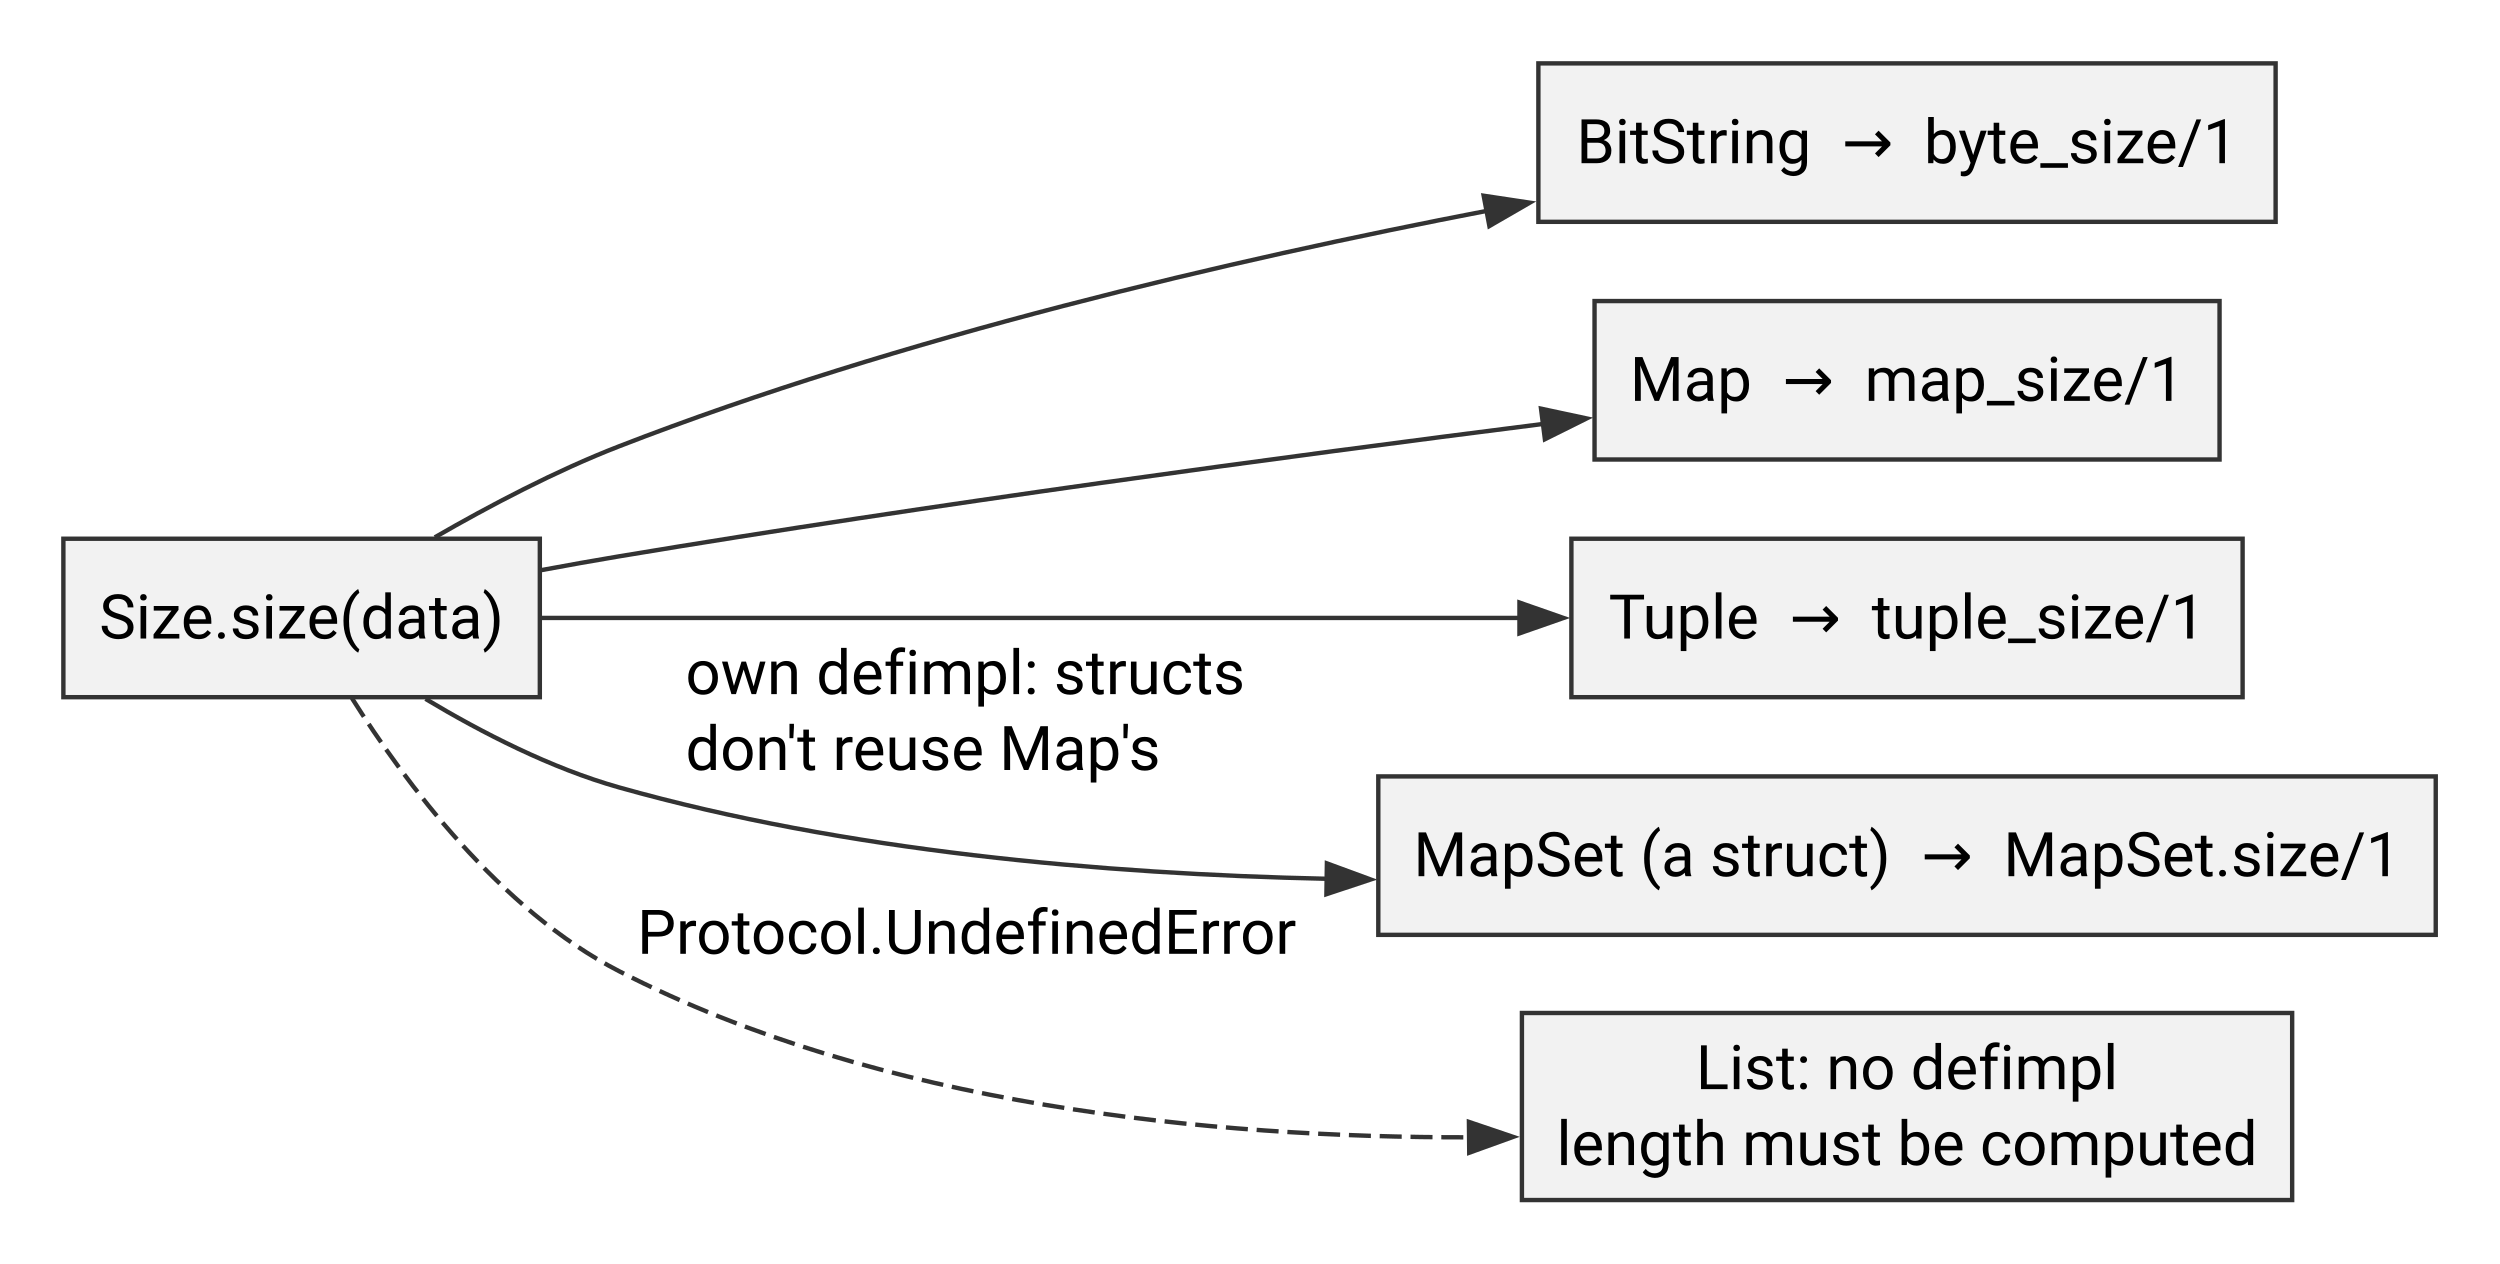
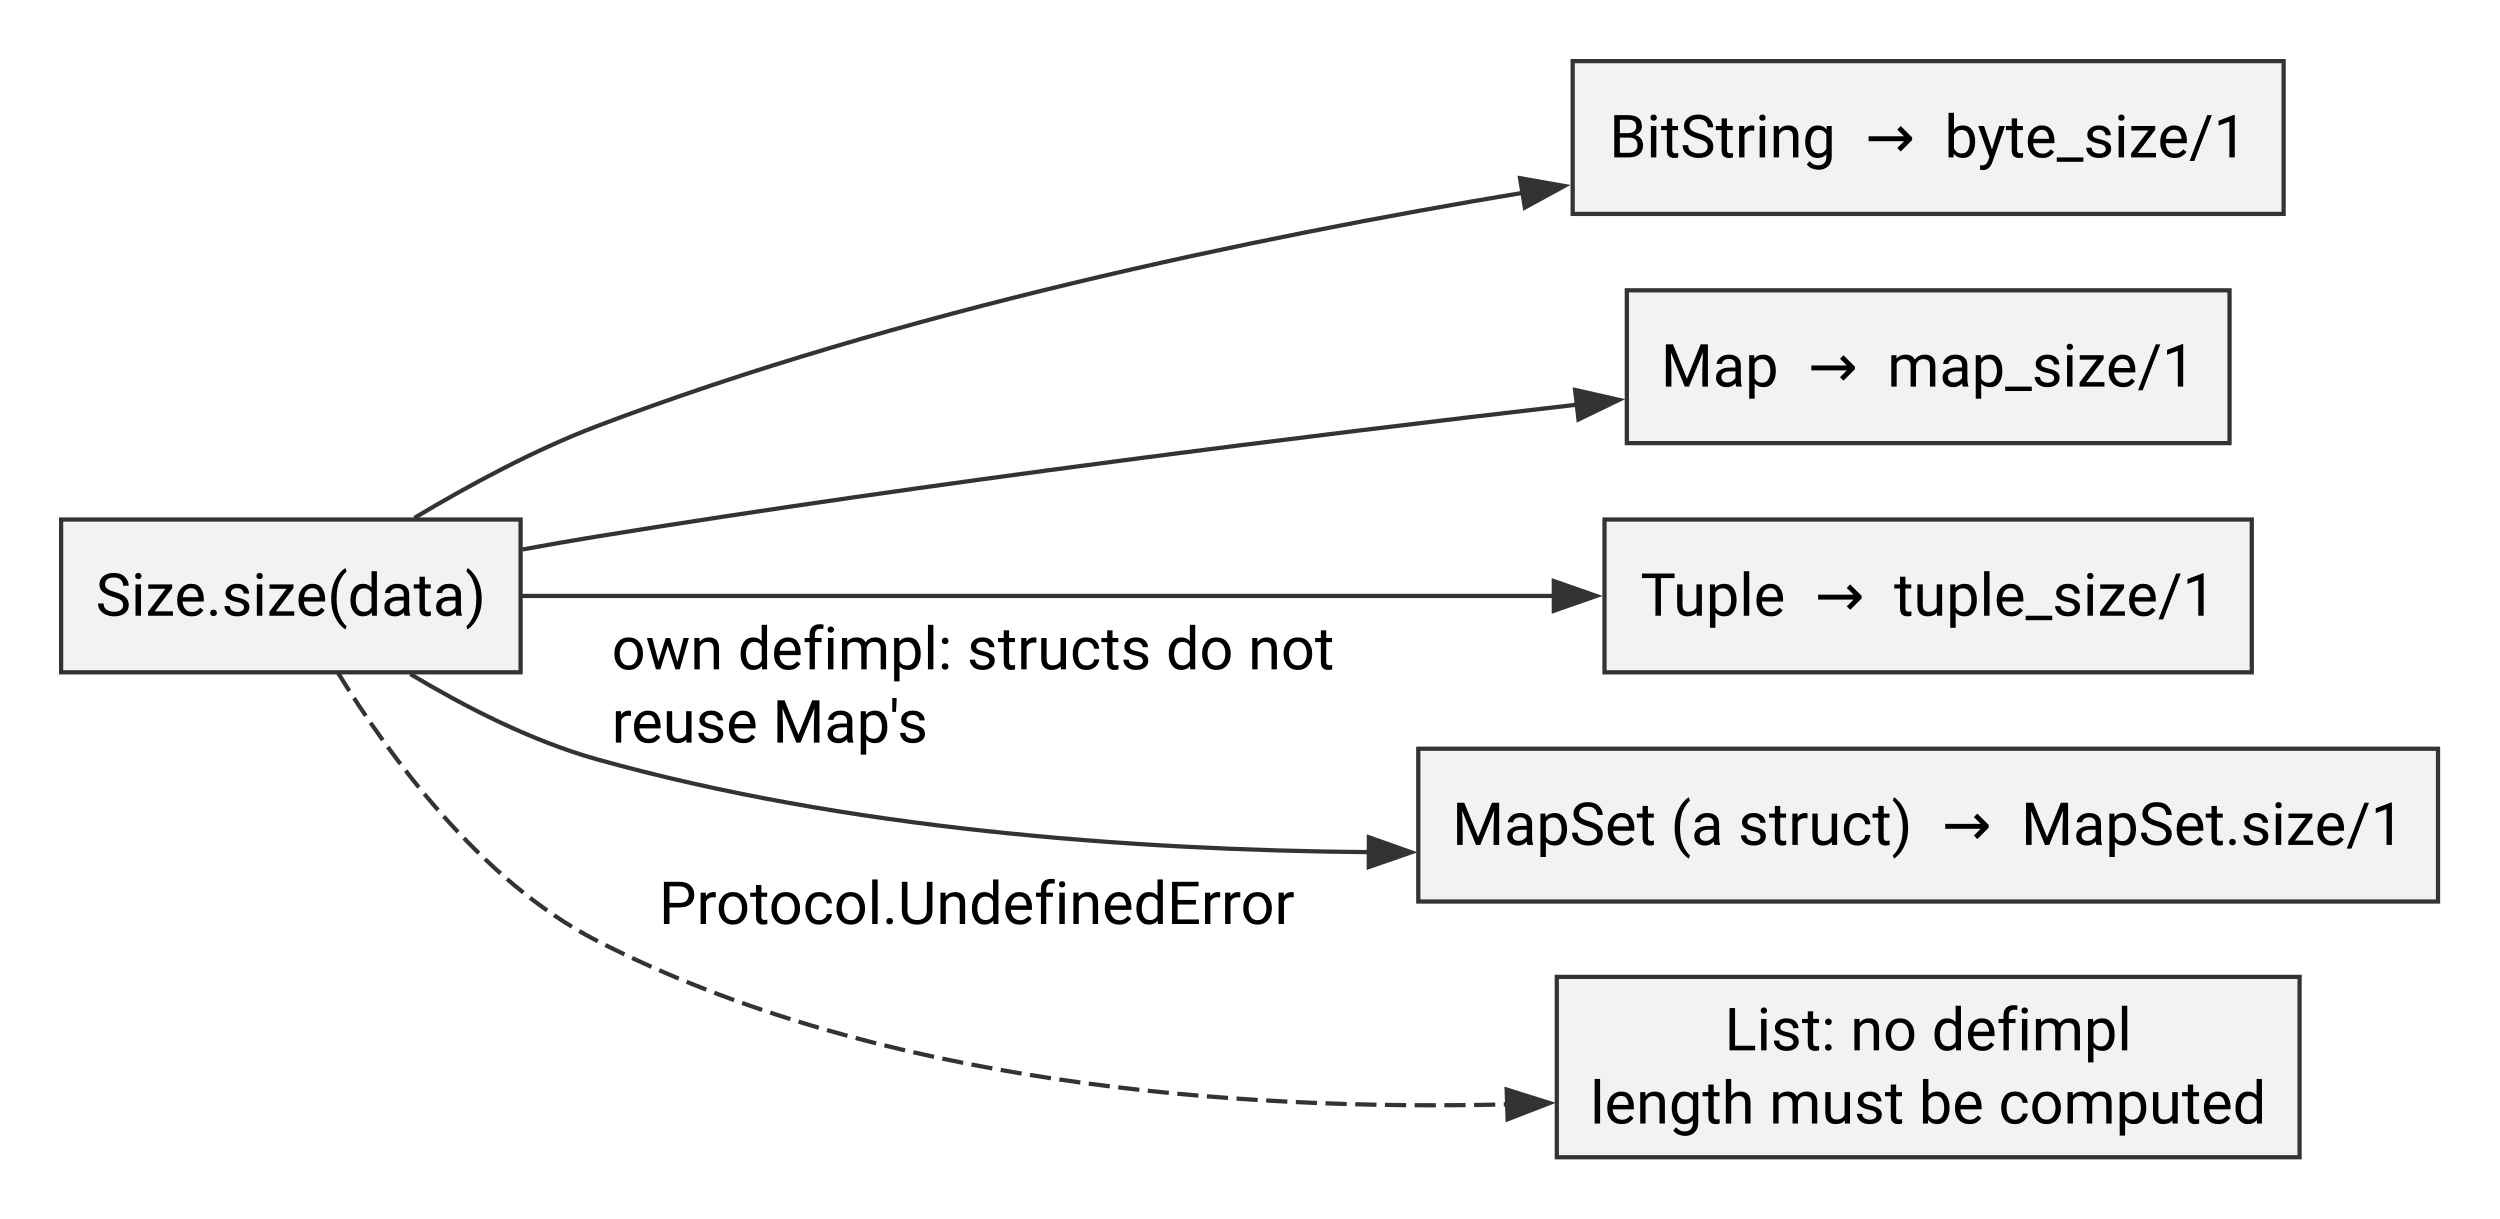
- <svg xmlns="http://www.w3.org/2000/svg" width="568pt" height="287pt" viewBox="0.00 0.00 568.00 287.00">
+ <svg xmlns="http://www.w3.org/2000/svg" width="589pt" height="287pt" viewBox="0.00 0.00 589.00 287.00">
  <g id="graph0" class="graph" transform="scale(1 1) rotate(0) translate(14.4 272.65)">
    <g id="node1" class="node hl">
      <polygon fill="#f2f2f2" stroke="#333333" points="108.25,-150.25 0,-150.25 0,-114.25 108.25,-114.25 108.25,-150.25" />
      <text xml:space="preserve" text-anchor="middle" x="54.12" y="-127.58" font-family="Roboto" font-size="14.00">Size.size(data)</text>
    </g>
    <g id="node2" class="node">
-       <polygon fill="#f2f2f2" stroke="#333333" points="502.62,-258.25 335.12,-258.25 335.12,-222.25 502.62,-222.25 502.62,-258.25" />
-       <text xml:space="preserve" text-anchor="middle" x="418.88" y="-235.57" font-family="Roboto" font-size="14.00">BitString  →  byte_size/1</text>
+       <polygon fill="#f2f2f2" stroke="#333333" points="523.62,-258.25 356.12,-258.25 356.12,-222.25 523.62,-222.25 523.62,-258.25" />
+       <text xml:space="preserve" text-anchor="middle" x="439.88" y="-235.57" font-family="Roboto" font-size="14.00">BitString  →  byte_size/1</text>
    </g>
    <g id="edge1" class="edge">
-       <path fill="none" stroke="#333333" d="M84.39,-150.57C96.92,-157.8 111.94,-165.7 126.25,-171.25 190.16,-196.05 265.53,-213.6 323.64,-224.79" />
-       <polygon fill="#333333" stroke="#333333" points="322.69,-228.18 333.16,-226.6 323.99,-221.3 322.69,-228.18" />
+       <path fill="none" stroke="#333333" d="M83.24,-150.63C95.95,-158.25 111.42,-166.61 126.25,-172.25 197.15,-199.2 281.36,-216.75 344.51,-227.25" />
+       <polygon fill="#333333" stroke="#333333" points="343.72,-230.67 354.15,-228.83 344.85,-223.76 343.72,-230.67" />
    </g>
    <g id="node3" class="node">
-       <polygon fill="#f2f2f2" stroke="#333333" points="489.88,-204.25 347.88,-204.25 347.88,-168.25 489.88,-168.25 489.88,-204.25" />
-       <text xml:space="preserve" text-anchor="middle" x="418.88" y="-181.57" font-family="Roboto" font-size="14.00">Map  →  map_size/1</text>
+       <polygon fill="#f2f2f2" stroke="#333333" points="510.88,-204.25 368.88,-204.25 368.88,-168.25 510.88,-168.25 510.88,-204.25" />
+       <text xml:space="preserve" text-anchor="middle" x="439.88" y="-181.57" font-family="Roboto" font-size="14.00">Map  →  map_size/1</text>
    </g>
    <g id="edge2" class="edge">
-       <path fill="none" stroke="#333333" d="M108.66,-143.13C114.59,-144.23 120.54,-145.3 126.25,-146.25 196.9,-158.04 277.6,-168.91 336.17,-176.33" />
-       <polygon fill="#333333" stroke="#333333" points="335.72,-179.8 346.08,-177.58 336.6,-172.86 335.72,-179.8" />
+       <path fill="none" stroke="#333333" d="M108.65,-143.19C114.58,-144.28 120.54,-145.32 126.25,-146.25 204.46,-158.94 294.22,-170.07 357.44,-177.35" />
+       <polygon fill="#333333" stroke="#333333" points="356.69,-180.78 367.02,-178.44 357.49,-173.83 356.69,-180.78" />
    </g>
    <g id="node4" class="node">
-       <polygon fill="#f2f2f2" stroke="#333333" points="495.12,-150.25 342.62,-150.25 342.62,-114.25 495.12,-114.25 495.12,-150.25" />
-       <text xml:space="preserve" text-anchor="middle" x="418.88" y="-127.58" font-family="Roboto" font-size="14.00">Tuple  →  tuple_size/1</text>
+       <polygon fill="#f2f2f2" stroke="#333333" points="516.12,-150.25 363.62,-150.25 363.62,-114.25 516.12,-114.25 516.12,-150.25" />
+       <text xml:space="preserve" text-anchor="middle" x="439.88" y="-127.58" font-family="Roboto" font-size="14.00">Tuple  →  tuple_size/1</text>
    </g>
    <g id="edge3" class="edge">
-       <path fill="none" stroke="#333333" d="M108.65,-132.25C167.18,-132.25 261.84,-132.25 331.03,-132.25" />
-       <polygon fill="#333333" stroke="#333333" points="330.82,-135.75 340.82,-132.25 330.82,-128.75 330.82,-135.75" />
+       <path fill="none" stroke="#333333" d="M108.48,-132.25C171.46,-132.25 277.07,-132.25 351.92,-132.25" />
+       <polygon fill="#333333" stroke="#333333" points="351.68,-135.75 361.68,-132.25 351.68,-128.75 351.68,-135.75" />
    </g>
    <g id="node5" class="node">
-       <polygon fill="#f2f2f2" stroke="#333333" points="539,-96.25 298.75,-96.25 298.75,-60.25 539,-60.25 539,-96.25" />
-       <text xml:space="preserve" text-anchor="middle" x="418.88" y="-73.58" font-family="Roboto" font-size="14.00">MapSet (a struct)  →  MapSet.size/1</text>
+       <polygon fill="#f2f2f2" stroke="#333333" points="560,-96.25 319.75,-96.25 319.75,-60.25 560,-60.25 560,-96.25" />
+       <text xml:space="preserve" text-anchor="middle" x="439.88" y="-73.58" font-family="Roboto" font-size="14.00">MapSet (a struct)  →  MapSet.size/1</text>
    </g>
    <g id="edge4" class="edge">
-       <path fill="none" stroke="#333333" d="M82.28,-113.86C95.05,-106.2 110.84,-98.09 126.25,-93.75 177.63,-79.27 236.08,-74.08 287.08,-72.99" />
-       <polygon fill="#333333" stroke="#333333" points="287.07,-76.49 297.01,-72.83 286.96,-69.49 287.07,-76.49" />
-       <text xml:space="preserve" text-anchor="start" x="137.88" y="-114.95" font-family="Roboto" font-size="14.00"> own defimpl: structs</text>
-       <text xml:space="preserve" text-anchor="start" x="137.88" y="-97.7" font-family="Roboto" font-size="14.00"> don't reuse Map's</text>
+       <path fill="none" stroke="#333333" d="M82.27,-113.84C95.04,-106.17 110.84,-98.06 126.25,-93.75 184.63,-77.41 251.5,-72.37 308.37,-71.88" />
+       <polygon fill="#333333" stroke="#333333" points="308.11,-75.38 318.1,-71.85 308.08,-68.38 308.11,-75.38" />
+       <text xml:space="preserve" text-anchor="start" x="126.25" y="-114.95" font-family="Roboto" font-size="14.00"> own defimpl: structs do not</text>
+       <text xml:space="preserve" text-anchor="start" x="126.25" y="-97.7" font-family="Roboto" font-size="14.00"> reuse Map's</text>
    </g>
    <g id="node6" class="node">
-       <polygon fill="#f2f2f2" stroke="#333333" points="506.38,-42.5 331.38,-42.5 331.38,0 506.38,0 506.38,-42.5" />
-       <text xml:space="preserve" text-anchor="middle" x="418.88" y="-25.2" font-family="Roboto" font-size="14.00">List: no defimpl</text>
-       <text xml:space="preserve" text-anchor="middle" x="418.88" y="-7.95" font-family="Roboto" font-size="14.00">length must be computed</text>
+       <polygon fill="#f2f2f2" stroke="#333333" points="527.38,-42.5 352.38,-42.5 352.38,0 527.38,0 527.38,-42.5" />
+       <text xml:space="preserve" text-anchor="middle" x="439.88" y="-25.2" font-family="Roboto" font-size="14.00">List: no defimpl</text>
+       <text xml:space="preserve" text-anchor="middle" x="439.88" y="-7.95" font-family="Roboto" font-size="14.00">length must be computed</text>
    </g>
    <g id="edge5" class="edge bad">
-       <path fill="none" stroke="#333333" stroke-dasharray="5,2" d="M65.56,-114.02C77.55,-94.98 99.1,-65.97 126.25,-52 185.57,-21.47 260.58,-14.14 319.67,-14.25" />
-       <polygon fill="#333333" stroke="#333333" points="319.34,-17.75 329.38,-14.35 319.41,-10.75 319.34,-17.75" />
-       <text xml:space="preserve" text-anchor="middle" x="203.5" y="-55.95" font-family="Roboto" font-size="14.00"> Protocol.UndefinedError</text>
+       <path fill="none" stroke="#333333" stroke-dasharray="5,2" d="M65.26,-114.09C77.13,-94.78 98.72,-65.1 126.25,-51 192.28,-17.18 276.45,-10.91 340.81,-12.46" />
+       <polygon fill="#333333" stroke="#333333" points="340.57,-15.95 350.67,-12.77 340.79,-8.95 340.57,-15.95" />
+       <text xml:space="preserve" text-anchor="middle" x="214" y="-54.95" font-family="Roboto" font-size="14.00"> Protocol.UndefinedError</text>
    </g>
  </g>
</svg>
